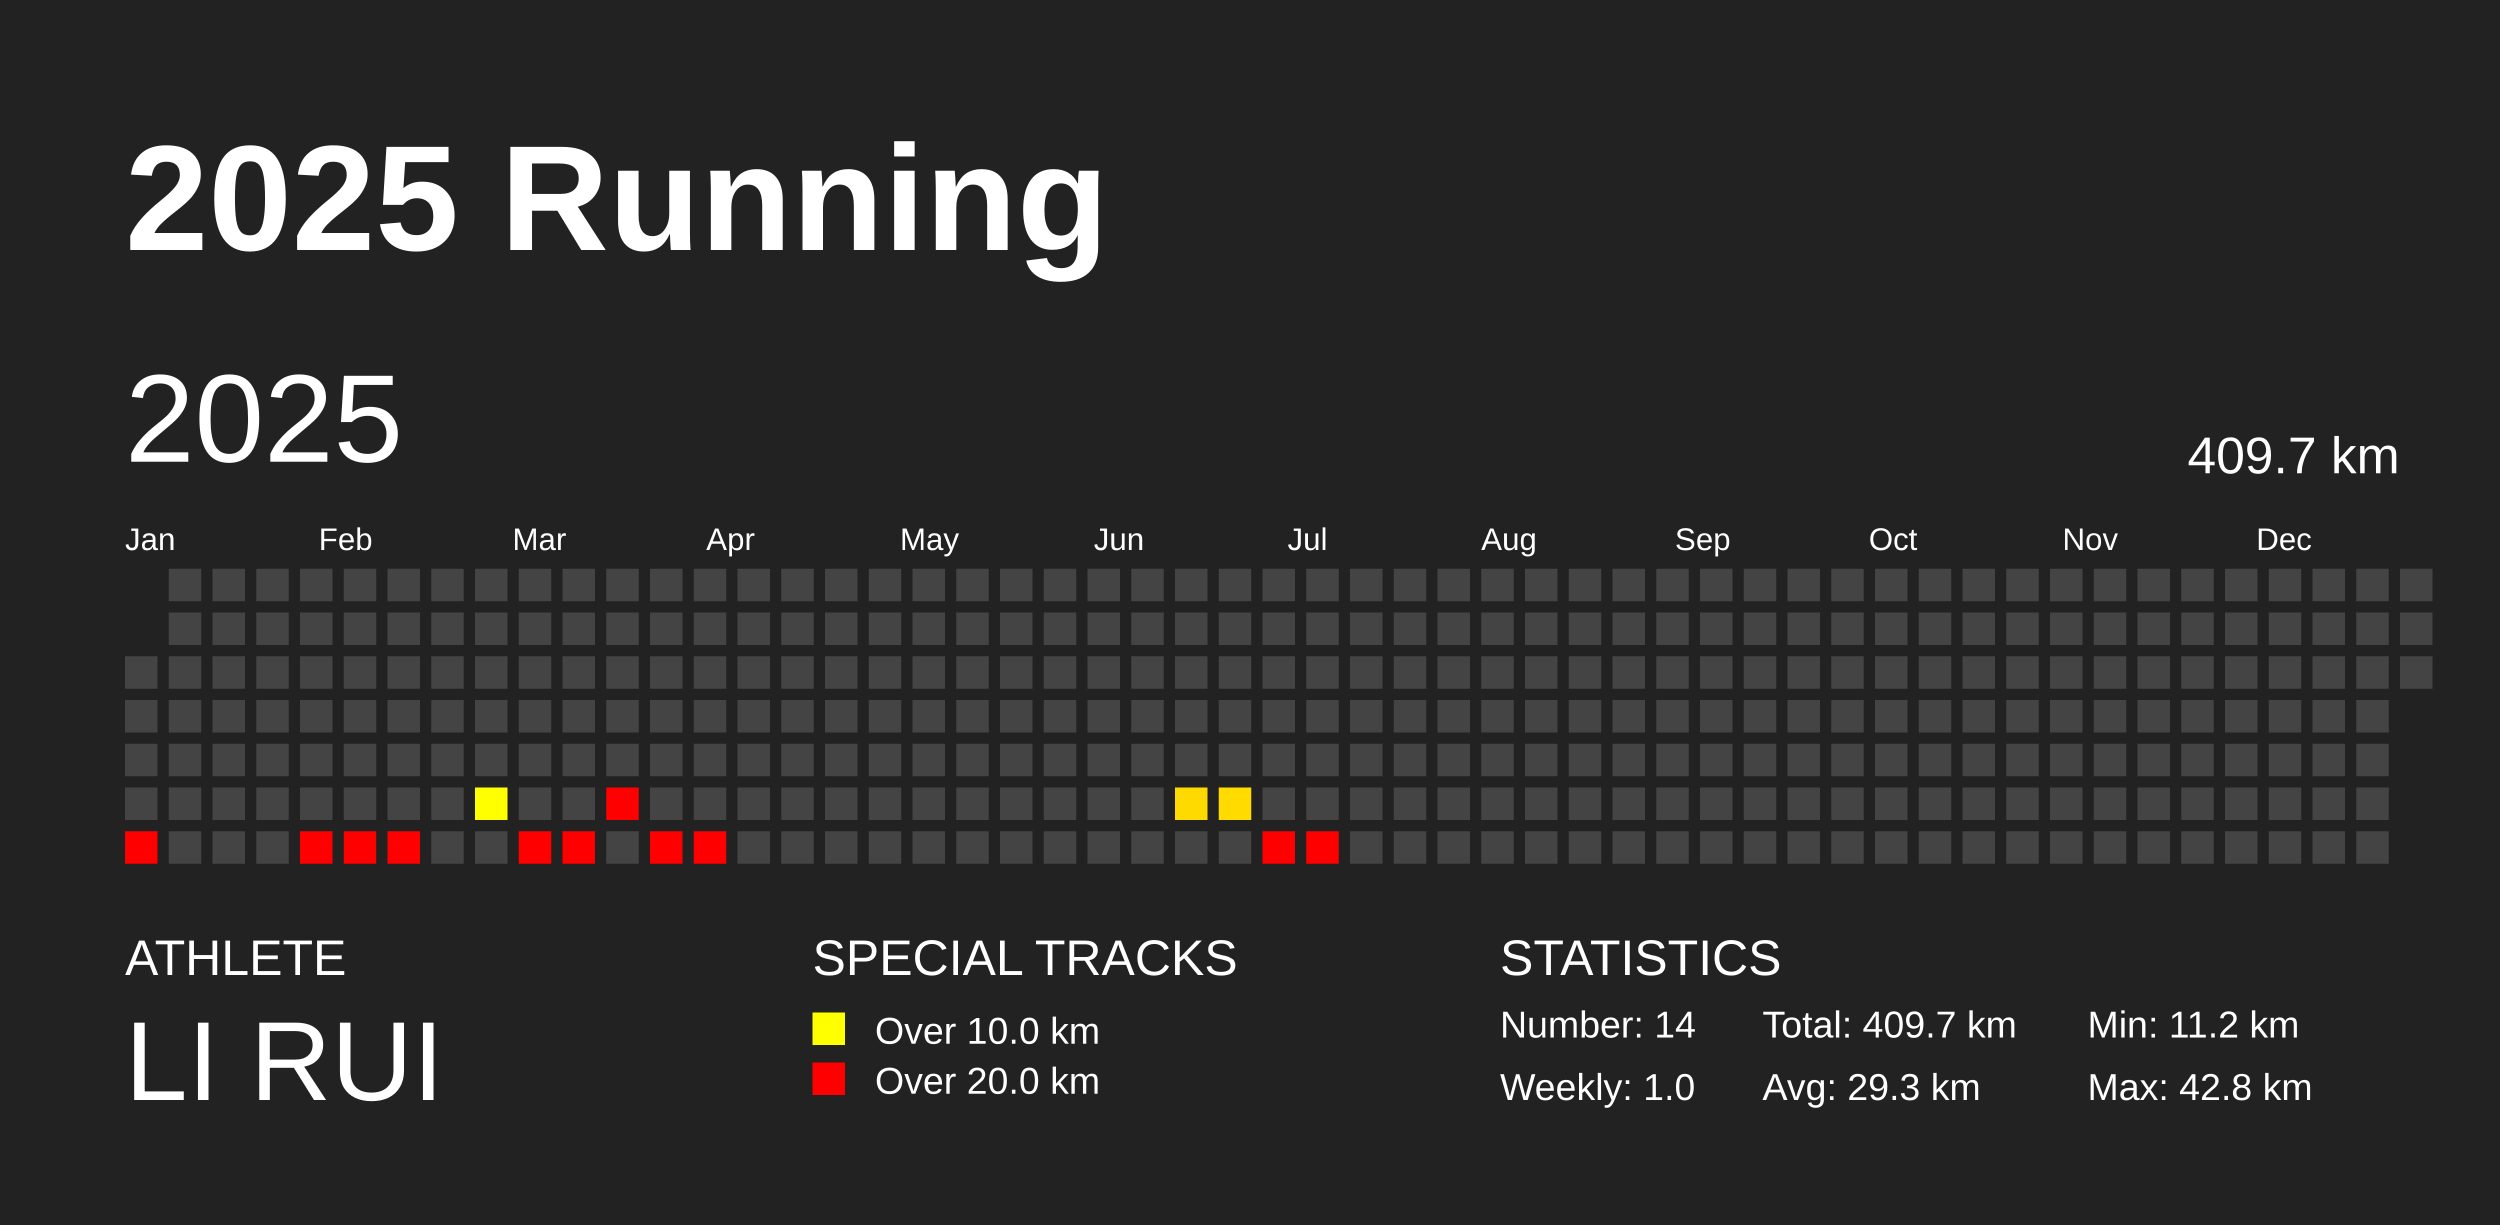
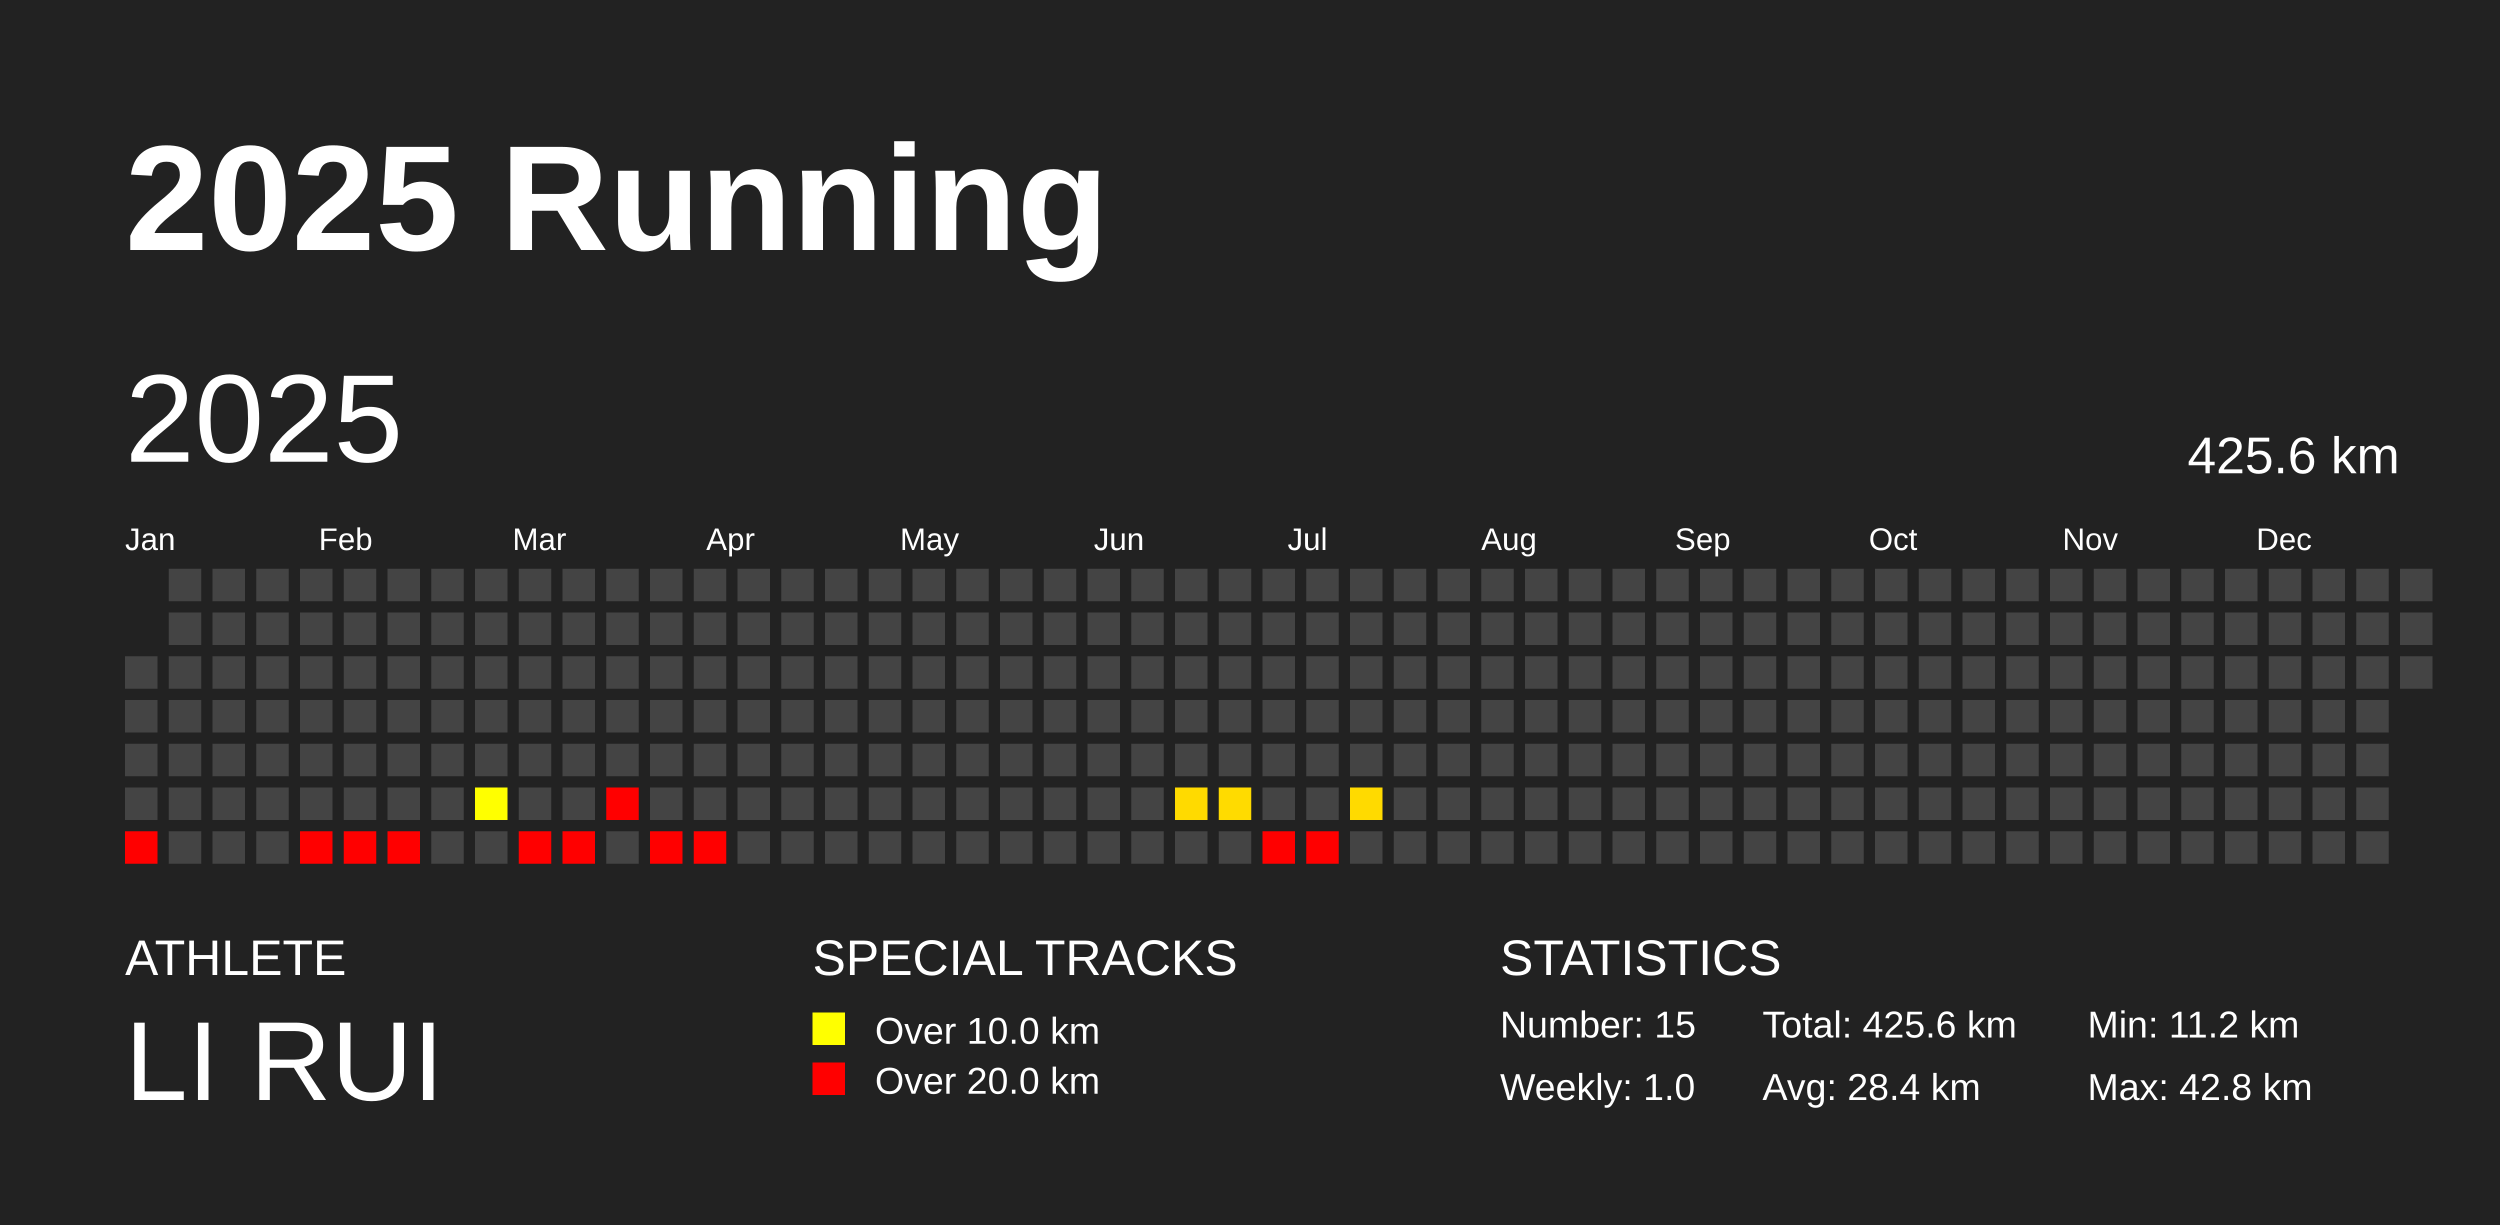
<svg xmlns="http://www.w3.org/2000/svg" baseProfile="full" height="98mm" version="1.1" viewBox="0,0,200,98" width="200mm">
  <defs />
  <rect fill="#222222" height="98" width="200" x="0" y="0" />
  <text fill="#FFFFFF" style="font-size:12px; font-family:Arial; font-weight:bold;" x="10" y="20">2025 Running</text>
  <text fill="#FFFFFF" style="font-size:4px; font-family:Arial" x="10" y="78">ATHLETE</text>
  <text fill="#FFFFFF" style="font-size:9px; font-family:Arial" x="10" y="88">LI RUI</text>
  <text fill="#FFFFFF" style="font-size:4px; font-family:Arial" x="65" y="78">SPECIAL TRACKS</text>
  <rect fill="yellow" height="2.6" width="2.6" x="65" y="81" />
  <text fill="#FFFFFF" style="font-size:3px; font-family:Arial" x="70" y="83.5">Over 10.0 km</text>
  <rect fill="red" height="2.6" width="2.6" x="65" y="85" />
  <text fill="#FFFFFF" style="font-size:3px; font-family:Arial" x="70" y="87.5">Over 20.0 km</text>
  <text fill="#FFFFFF" style="font-size:4px; font-family:Arial" x="120" y="78">STATISTICS</text>
-   <text fill="#FFFFFF" style="font-size:3px; font-family:Arial" x="120" y="83">Number: 14</text>
+   <text fill="#FFFFFF" style="font-size:3px; font-family:Arial" x="120" y="83">Number: 15</text>
  <text fill="#FFFFFF" style="font-size:3px; font-family:Arial" x="120" y="88">Weekly: 1.0</text>
-   <text fill="#FFFFFF" style="font-size:3px; font-family:Arial" x="141" y="83">Total: 409.7 km</text>
-   <text fill="#FFFFFF" style="font-size:3px; font-family:Arial" x="141" y="88">Avg: 29.3 km</text>
+   <text fill="#FFFFFF" style="font-size:3px; font-family:Arial" x="141" y="83">Total: 425.6 km</text>
+   <text fill="#FFFFFF" style="font-size:3px; font-family:Arial" x="141" y="88">Avg: 28.4 km</text>
  <text fill="#FFFFFF" style="font-size:3px; font-family:Arial" x="167" y="83">Min: 11.2 km</text>
  <text fill="#FFFFFF" style="font-size:3px; font-family:Arial" x="167" y="88">Max: 42.8 km</text>
  <text dominant-baseline="hanging" fill="#FFFFFF" style="font-size:10.0px; font-family:Arial;" x="10" y="30">2025</text>
-   <text dominant-baseline="hanging" fill="#FFFFFF" style="font-size:4.125px; font-family:Arial;" x="175" y="35">409.7 km</text>
+   <text dominant-baseline="hanging" fill="#FFFFFF" style="font-size:4.125px; font-family:Arial;" x="175" y="35">425.6 km</text>
  <text fill="#FFFFFF" style="font-size:2.5px; font-family:Arial" x="10.0" y="44">Jan</text>
  <text fill="#FFFFFF" style="font-size:2.5px; font-family:Arial" x="25.5" y="44">Feb</text>
  <text fill="#FFFFFF" style="font-size:2.5px; font-family:Arial" x="41.0" y="44">Mar</text>
  <text fill="#FFFFFF" style="font-size:2.5px; font-family:Arial" x="56.5" y="44">Apr</text>
  <text fill="#FFFFFF" style="font-size:2.5px; font-family:Arial" x="72.0" y="44">May</text>
  <text fill="#FFFFFF" style="font-size:2.5px; font-family:Arial" x="87.5" y="44">Jun</text>
  <text fill="#FFFFFF" style="font-size:2.5px; font-family:Arial" x="103.0" y="44">Jul</text>
  <text fill="#FFFFFF" style="font-size:2.5px; font-family:Arial" x="118.5" y="44">Aug</text>
  <text fill="#FFFFFF" style="font-size:2.5px; font-family:Arial" x="134.0" y="44">Sep</text>
  <text fill="#FFFFFF" style="font-size:2.5px; font-family:Arial" x="149.5" y="44">Oct</text>
  <text fill="#FFFFFF" style="font-size:2.5px; font-family:Arial" x="165.0" y="44">Nov</text>
  <text fill="#FFFFFF" style="font-size:2.5px; font-family:Arial" x="180.5" y="44">Dec</text>
  <rect fill="#444444" height="2.6" width="2.6" x="10.0" y="52.5" />
  <rect fill="#444444" height="2.6" width="2.6" x="10.0" y="56.0" />
  <rect fill="#444444" height="2.6" width="2.6" x="10.0" y="59.5" />
  <rect fill="#444444" height="2.6" width="2.6" x="10.0" y="63.0" />
  <rect fill="red" height="2.6" width="2.6" x="10.0" y="66.5" />
  <rect fill="#444444" height="2.6" width="2.6" x="13.5" y="45.5" />
  <rect fill="#444444" height="2.6" width="2.6" x="13.5" y="49.0" />
  <rect fill="#444444" height="2.6" width="2.6" x="13.5" y="52.5" />
  <rect fill="#444444" height="2.6" width="2.6" x="13.5" y="56.0" />
  <rect fill="#444444" height="2.6" width="2.6" x="13.5" y="59.5" />
  <rect fill="#444444" height="2.6" width="2.6" x="13.5" y="63.0" />
  <rect fill="#444444" height="2.6" width="2.6" x="13.5" y="66.5" />
  <rect fill="#444444" height="2.6" width="2.6" x="17.0" y="45.5" />
  <rect fill="#444444" height="2.6" width="2.6" x="17.0" y="49.0" />
  <rect fill="#444444" height="2.6" width="2.6" x="17.0" y="52.5" />
  <rect fill="#444444" height="2.6" width="2.6" x="17.0" y="56.0" />
  <rect fill="#444444" height="2.6" width="2.6" x="17.0" y="59.5" />
  <rect fill="#444444" height="2.6" width="2.6" x="17.0" y="63.0" />
  <rect fill="#444444" height="2.6" width="2.6" x="17.0" y="66.5" />
  <rect fill="#444444" height="2.6" width="2.6" x="20.5" y="45.5" />
  <rect fill="#444444" height="2.6" width="2.6" x="20.5" y="49.0" />
  <rect fill="#444444" height="2.6" width="2.6" x="20.5" y="52.5" />
  <rect fill="#444444" height="2.6" width="2.6" x="20.5" y="56.0" />
  <rect fill="#444444" height="2.6" width="2.6" x="20.5" y="59.5" />
  <rect fill="#444444" height="2.6" width="2.6" x="20.5" y="63.0" />
  <rect fill="#444444" height="2.6" width="2.6" x="20.5" y="66.5" />
  <rect fill="#444444" height="2.6" width="2.6" x="24.0" y="45.5" />
  <rect fill="#444444" height="2.6" width="2.6" x="24.0" y="49.0" />
  <rect fill="#444444" height="2.6" width="2.6" x="24.0" y="52.5" />
  <rect fill="#444444" height="2.6" width="2.6" x="24.0" y="56.0" />
  <rect fill="#444444" height="2.6" width="2.6" x="24.0" y="59.5" />
  <rect fill="#444444" height="2.6" width="2.6" x="24.0" y="63.0" />
  <rect fill="red" height="2.6" width="2.6" x="24.0" y="66.5" />
  <rect fill="#444444" height="2.6" width="2.6" x="27.5" y="45.5" />
  <rect fill="#444444" height="2.6" width="2.6" x="27.5" y="49.0" />
  <rect fill="#444444" height="2.6" width="2.6" x="27.5" y="52.5" />
  <rect fill="#444444" height="2.6" width="2.6" x="27.5" y="56.0" />
  <rect fill="#444444" height="2.6" width="2.6" x="27.5" y="59.5" />
  <rect fill="#444444" height="2.6" width="2.6" x="27.5" y="63.0" />
  <rect fill="red" height="2.6" width="2.6" x="27.5" y="66.5" />
  <rect fill="#444444" height="2.6" width="2.6" x="31.0" y="45.5" />
  <rect fill="#444444" height="2.6" width="2.6" x="31.0" y="49.0" />
  <rect fill="#444444" height="2.6" width="2.6" x="31.0" y="52.5" />
  <rect fill="#444444" height="2.6" width="2.6" x="31.0" y="56.0" />
  <rect fill="#444444" height="2.6" width="2.6" x="31.0" y="59.5" />
  <rect fill="#444444" height="2.6" width="2.6" x="31.0" y="63.0" />
  <rect fill="red" height="2.6" width="2.6" x="31.0" y="66.5" />
  <rect fill="#444444" height="2.6" width="2.6" x="34.5" y="45.5" />
  <rect fill="#444444" height="2.6" width="2.6" x="34.5" y="49.0" />
  <rect fill="#444444" height="2.6" width="2.6" x="34.5" y="52.5" />
  <rect fill="#444444" height="2.6" width="2.6" x="34.5" y="56.0" />
  <rect fill="#444444" height="2.6" width="2.6" x="34.5" y="59.5" />
  <rect fill="#444444" height="2.6" width="2.6" x="34.5" y="63.0" />
  <rect fill="#444444" height="2.6" width="2.6" x="34.5" y="66.5" />
  <rect fill="#444444" height="2.6" width="2.6" x="38.0" y="45.5" />
  <rect fill="#444444" height="2.6" width="2.6" x="38.0" y="49.0" />
  <rect fill="#444444" height="2.6" width="2.6" x="38.0" y="52.5" />
  <rect fill="#444444" height="2.6" width="2.6" x="38.0" y="56.0" />
  <rect fill="#444444" height="2.6" width="2.6" x="38.0" y="59.5" />
  <rect fill="#ffff00" height="2.6" width="2.6" x="38.0" y="63.0" />
  <rect fill="#444444" height="2.6" width="2.6" x="38.0" y="66.5" />
  <rect fill="#444444" height="2.6" width="2.6" x="41.5" y="45.5" />
  <rect fill="#444444" height="2.6" width="2.6" x="41.5" y="49.0" />
  <rect fill="#444444" height="2.6" width="2.6" x="41.5" y="52.5" />
  <rect fill="#444444" height="2.6" width="2.6" x="41.5" y="56.0" />
  <rect fill="#444444" height="2.6" width="2.6" x="41.5" y="59.5" />
  <rect fill="#444444" height="2.6" width="2.6" x="41.5" y="63.0" />
  <rect fill="red" height="2.6" width="2.6" x="41.5" y="66.5" />
  <rect fill="#444444" height="2.6" width="2.6" x="45.0" y="45.5" />
  <rect fill="#444444" height="2.6" width="2.6" x="45.0" y="49.0" />
  <rect fill="#444444" height="2.6" width="2.6" x="45.0" y="52.5" />
  <rect fill="#444444" height="2.6" width="2.6" x="45.0" y="56.0" />
  <rect fill="#444444" height="2.6" width="2.6" x="45.0" y="59.5" />
  <rect fill="#444444" height="2.6" width="2.6" x="45.0" y="63.0" />
  <rect fill="red" height="2.6" width="2.6" x="45.0" y="66.5" />
  <rect fill="#444444" height="2.6" width="2.6" x="48.5" y="45.5" />
  <rect fill="#444444" height="2.6" width="2.6" x="48.5" y="49.0" />
  <rect fill="#444444" height="2.6" width="2.6" x="48.5" y="52.5" />
  <rect fill="#444444" height="2.6" width="2.6" x="48.5" y="56.0" />
  <rect fill="#444444" height="2.6" width="2.6" x="48.5" y="59.5" />
  <rect fill="red" height="2.6" width="2.6" x="48.5" y="63.0" />
  <rect fill="#444444" height="2.6" width="2.6" x="48.5" y="66.5" />
  <rect fill="#444444" height="2.6" width="2.6" x="52.0" y="45.5" />
  <rect fill="#444444" height="2.6" width="2.6" x="52.0" y="49.0" />
  <rect fill="#444444" height="2.6" width="2.6" x="52.0" y="52.5" />
  <rect fill="#444444" height="2.6" width="2.6" x="52.0" y="56.0" />
  <rect fill="#444444" height="2.6" width="2.6" x="52.0" y="59.5" />
  <rect fill="#444444" height="2.6" width="2.6" x="52.0" y="63.0" />
  <rect fill="red" height="2.6" width="2.6" x="52.0" y="66.5" />
  <rect fill="#444444" height="2.6" width="2.6" x="55.5" y="45.5" />
  <rect fill="#444444" height="2.6" width="2.6" x="55.5" y="49.0" />
  <rect fill="#444444" height="2.6" width="2.6" x="55.5" y="52.5" />
  <rect fill="#444444" height="2.6" width="2.6" x="55.5" y="56.0" />
  <rect fill="#444444" height="2.6" width="2.6" x="55.5" y="59.5" />
  <rect fill="#444444" height="2.6" width="2.6" x="55.5" y="63.0" />
  <rect fill="red" height="2.6" width="2.6" x="55.5" y="66.5" />
  <rect fill="#444444" height="2.6" width="2.6" x="59.0" y="45.5" />
  <rect fill="#444444" height="2.6" width="2.6" x="59.0" y="49.0" />
  <rect fill="#444444" height="2.6" width="2.6" x="59.0" y="52.5" />
  <rect fill="#444444" height="2.6" width="2.6" x="59.0" y="56.0" />
  <rect fill="#444444" height="2.6" width="2.6" x="59.0" y="59.5" />
  <rect fill="#444444" height="2.6" width="2.6" x="59.0" y="63.0" />
  <rect fill="#444444" height="2.6" width="2.6" x="59.0" y="66.5" />
  <rect fill="#444444" height="2.6" width="2.6" x="62.5" y="45.5" />
  <rect fill="#444444" height="2.6" width="2.6" x="62.5" y="49.0" />
  <rect fill="#444444" height="2.6" width="2.6" x="62.5" y="52.5" />
  <rect fill="#444444" height="2.6" width="2.6" x="62.5" y="56.0" />
  <rect fill="#444444" height="2.6" width="2.6" x="62.5" y="59.5" />
  <rect fill="#444444" height="2.6" width="2.6" x="62.5" y="63.0" />
  <rect fill="#444444" height="2.6" width="2.6" x="62.5" y="66.5" />
  <rect fill="#444444" height="2.6" width="2.6" x="66.0" y="45.5" />
  <rect fill="#444444" height="2.6" width="2.6" x="66.0" y="49.0" />
  <rect fill="#444444" height="2.6" width="2.6" x="66.0" y="52.5" />
  <rect fill="#444444" height="2.6" width="2.6" x="66.0" y="56.0" />
  <rect fill="#444444" height="2.6" width="2.6" x="66.0" y="59.5" />
  <rect fill="#444444" height="2.6" width="2.6" x="66.0" y="63.0" />
  <rect fill="#444444" height="2.6" width="2.6" x="66.0" y="66.5" />
  <rect fill="#444444" height="2.6" width="2.6" x="69.5" y="45.5" />
  <rect fill="#444444" height="2.6" width="2.6" x="69.5" y="49.0" />
  <rect fill="#444444" height="2.6" width="2.6" x="69.5" y="52.5" />
  <rect fill="#444444" height="2.6" width="2.6" x="69.5" y="56.0" />
  <rect fill="#444444" height="2.6" width="2.6" x="69.5" y="59.5" />
  <rect fill="#444444" height="2.6" width="2.6" x="69.5" y="63.0" />
  <rect fill="#444444" height="2.6" width="2.6" x="69.5" y="66.5" />
  <rect fill="#444444" height="2.6" width="2.6" x="73.0" y="45.5" />
  <rect fill="#444444" height="2.6" width="2.6" x="73.0" y="49.0" />
  <rect fill="#444444" height="2.6" width="2.6" x="73.0" y="52.5" />
  <rect fill="#444444" height="2.6" width="2.6" x="73.0" y="56.0" />
  <rect fill="#444444" height="2.6" width="2.6" x="73.0" y="59.5" />
  <rect fill="#444444" height="2.6" width="2.6" x="73.0" y="63.0" />
  <rect fill="#444444" height="2.6" width="2.6" x="73.0" y="66.5" />
  <rect fill="#444444" height="2.6" width="2.6" x="76.5" y="45.5" />
  <rect fill="#444444" height="2.6" width="2.6" x="76.5" y="49.0" />
  <rect fill="#444444" height="2.6" width="2.6" x="76.5" y="52.5" />
  <rect fill="#444444" height="2.6" width="2.6" x="76.5" y="56.0" />
  <rect fill="#444444" height="2.6" width="2.6" x="76.5" y="59.5" />
  <rect fill="#444444" height="2.6" width="2.6" x="76.5" y="63.0" />
  <rect fill="#444444" height="2.6" width="2.6" x="76.5" y="66.5" />
  <rect fill="#444444" height="2.6" width="2.6" x="80.0" y="45.5" />
  <rect fill="#444444" height="2.6" width="2.6" x="80.0" y="49.0" />
  <rect fill="#444444" height="2.6" width="2.6" x="80.0" y="52.5" />
  <rect fill="#444444" height="2.6" width="2.6" x="80.0" y="56.0" />
  <rect fill="#444444" height="2.6" width="2.6" x="80.0" y="59.5" />
  <rect fill="#444444" height="2.6" width="2.6" x="80.0" y="63.0" />
  <rect fill="#444444" height="2.6" width="2.6" x="80.0" y="66.5" />
  <rect fill="#444444" height="2.6" width="2.6" x="83.5" y="45.5" />
  <rect fill="#444444" height="2.6" width="2.6" x="83.5" y="49.0" />
  <rect fill="#444444" height="2.6" width="2.6" x="83.5" y="52.5" />
  <rect fill="#444444" height="2.6" width="2.6" x="83.5" y="56.0" />
  <rect fill="#444444" height="2.6" width="2.6" x="83.5" y="59.5" />
  <rect fill="#444444" height="2.6" width="2.6" x="83.5" y="63.0" />
  <rect fill="#444444" height="2.6" width="2.6" x="83.5" y="66.5" />
  <rect fill="#444444" height="2.6" width="2.6" x="87.0" y="45.5" />
  <rect fill="#444444" height="2.6" width="2.6" x="87.0" y="49.0" />
  <rect fill="#444444" height="2.6" width="2.6" x="87.0" y="52.5" />
  <rect fill="#444444" height="2.6" width="2.6" x="87.0" y="56.0" />
  <rect fill="#444444" height="2.6" width="2.6" x="87.0" y="59.5" />
  <rect fill="#444444" height="2.6" width="2.6" x="87.0" y="63.0" />
  <rect fill="#444444" height="2.6" width="2.6" x="87.0" y="66.5" />
  <rect fill="#444444" height="2.6" width="2.6" x="90.5" y="45.5" />
  <rect fill="#444444" height="2.6" width="2.6" x="90.5" y="49.0" />
  <rect fill="#444444" height="2.6" width="2.6" x="90.5" y="52.5" />
  <rect fill="#444444" height="2.6" width="2.6" x="90.5" y="56.0" />
  <rect fill="#444444" height="2.6" width="2.6" x="90.5" y="59.5" />
  <rect fill="#444444" height="2.6" width="2.6" x="90.5" y="63.0" />
  <rect fill="#444444" height="2.6" width="2.6" x="90.5" y="66.5" />
  <rect fill="#444444" height="2.6" width="2.6" x="94.0" y="45.5" />
  <rect fill="#444444" height="2.6" width="2.6" x="94.0" y="49.0" />
  <rect fill="#444444" height="2.6" width="2.6" x="94.0" y="52.5" />
  <rect fill="#444444" height="2.6" width="2.6" x="94.0" y="56.0" />
  <rect fill="#444444" height="2.6" width="2.6" x="94.0" y="59.5" />
  <rect fill="#ffda00" height="2.6" width="2.6" x="94.0" y="63.0" />
  <rect fill="#444444" height="2.6" width="2.6" x="94.0" y="66.5" />
  <rect fill="#444444" height="2.6" width="2.6" x="97.5" y="45.5" />
  <rect fill="#444444" height="2.6" width="2.6" x="97.5" y="49.0" />
  <rect fill="#444444" height="2.6" width="2.6" x="97.5" y="52.5" />
  <rect fill="#444444" height="2.6" width="2.6" x="97.5" y="56.0" />
  <rect fill="#444444" height="2.6" width="2.6" x="97.5" y="59.5" />
  <rect fill="#ffdb00" height="2.6" width="2.6" x="97.5" y="63.0" />
  <rect fill="#444444" height="2.6" width="2.6" x="97.5" y="66.5" />
  <rect fill="#444444" height="2.6" width="2.6" x="101.0" y="45.5" />
  <rect fill="#444444" height="2.6" width="2.6" x="101.0" y="49.0" />
  <rect fill="#444444" height="2.6" width="2.6" x="101.0" y="52.5" />
  <rect fill="#444444" height="2.6" width="2.6" x="101.0" y="56.0" />
  <rect fill="#444444" height="2.6" width="2.6" x="101.0" y="59.5" />
  <rect fill="#444444" height="2.6" width="2.6" x="101.0" y="63.0" />
  <rect fill="red" height="2.6" width="2.6" x="101.0" y="66.5" />
  <rect fill="#444444" height="2.6" width="2.6" x="104.5" y="45.5" />
  <rect fill="#444444" height="2.6" width="2.6" x="104.5" y="49.0" />
  <rect fill="#444444" height="2.6" width="2.6" x="104.5" y="52.5" />
  <rect fill="#444444" height="2.6" width="2.6" x="104.5" y="56.0" />
  <rect fill="#444444" height="2.6" width="2.6" x="104.5" y="59.5" />
  <rect fill="#444444" height="2.6" width="2.6" x="104.5" y="63.0" />
  <rect fill="red" height="2.6" width="2.6" x="104.5" y="66.5" />
  <rect fill="#444444" height="2.6" width="2.6" x="108.0" y="45.5" />
  <rect fill="#444444" height="2.6" width="2.6" x="108.0" y="49.0" />
  <rect fill="#444444" height="2.6" width="2.6" x="108.0" y="52.5" />
  <rect fill="#444444" height="2.6" width="2.6" x="108.0" y="56.0" />
  <rect fill="#444444" height="2.6" width="2.6" x="108.0" y="59.5" />
-   <rect fill="#444444" height="2.6" width="2.6" x="108.0" y="63.0" />
+   <rect fill="#ffda00" height="2.6" width="2.6" x="108.0" y="63.0" />
  <rect fill="#444444" height="2.6" width="2.6" x="108.0" y="66.5" />
  <rect fill="#444444" height="2.6" width="2.6" x="111.5" y="45.5" />
  <rect fill="#444444" height="2.6" width="2.6" x="111.5" y="49.0" />
  <rect fill="#444444" height="2.6" width="2.6" x="111.5" y="52.5" />
  <rect fill="#444444" height="2.6" width="2.6" x="111.5" y="56.0" />
  <rect fill="#444444" height="2.6" width="2.6" x="111.5" y="59.5" />
  <rect fill="#444444" height="2.6" width="2.6" x="111.5" y="63.0" />
  <rect fill="#444444" height="2.6" width="2.6" x="111.5" y="66.5" />
  <rect fill="#444444" height="2.6" width="2.6" x="115.0" y="45.5" />
  <rect fill="#444444" height="2.6" width="2.6" x="115.0" y="49.0" />
  <rect fill="#444444" height="2.6" width="2.6" x="115.0" y="52.5" />
  <rect fill="#444444" height="2.6" width="2.6" x="115.0" y="56.0" />
  <rect fill="#444444" height="2.6" width="2.6" x="115.0" y="59.5" />
  <rect fill="#444444" height="2.6" width="2.6" x="115.0" y="63.0" />
  <rect fill="#444444" height="2.6" width="2.6" x="115.0" y="66.5" />
  <rect fill="#444444" height="2.6" width="2.6" x="118.5" y="45.5" />
  <rect fill="#444444" height="2.6" width="2.6" x="118.5" y="49.0" />
  <rect fill="#444444" height="2.6" width="2.6" x="118.5" y="52.5" />
  <rect fill="#444444" height="2.6" width="2.6" x="118.5" y="56.0" />
  <rect fill="#444444" height="2.6" width="2.6" x="118.5" y="59.5" />
  <rect fill="#444444" height="2.6" width="2.6" x="118.5" y="63.0" />
  <rect fill="#444444" height="2.6" width="2.6" x="118.5" y="66.5" />
  <rect fill="#444444" height="2.6" width="2.6" x="122.0" y="45.5" />
  <rect fill="#444444" height="2.6" width="2.6" x="122.0" y="49.0" />
  <rect fill="#444444" height="2.6" width="2.6" x="122.0" y="52.5" />
  <rect fill="#444444" height="2.6" width="2.6" x="122.0" y="56.0" />
  <rect fill="#444444" height="2.6" width="2.6" x="122.0" y="59.5" />
  <rect fill="#444444" height="2.6" width="2.6" x="122.0" y="63.0" />
  <rect fill="#444444" height="2.6" width="2.6" x="122.0" y="66.5" />
  <rect fill="#444444" height="2.6" width="2.6" x="125.5" y="45.5" />
  <rect fill="#444444" height="2.6" width="2.6" x="125.5" y="49.0" />
  <rect fill="#444444" height="2.6" width="2.6" x="125.5" y="52.5" />
  <rect fill="#444444" height="2.6" width="2.6" x="125.5" y="56.0" />
  <rect fill="#444444" height="2.6" width="2.6" x="125.5" y="59.5" />
  <rect fill="#444444" height="2.6" width="2.6" x="125.5" y="63.0" />
  <rect fill="#444444" height="2.6" width="2.6" x="125.5" y="66.5" />
  <rect fill="#444444" height="2.6" width="2.6" x="129.0" y="45.5" />
  <rect fill="#444444" height="2.6" width="2.6" x="129.0" y="49.0" />
  <rect fill="#444444" height="2.6" width="2.6" x="129.0" y="52.5" />
  <rect fill="#444444" height="2.6" width="2.6" x="129.0" y="56.0" />
  <rect fill="#444444" height="2.6" width="2.6" x="129.0" y="59.5" />
  <rect fill="#444444" height="2.6" width="2.6" x="129.0" y="63.0" />
  <rect fill="#444444" height="2.6" width="2.6" x="129.0" y="66.5" />
  <rect fill="#444444" height="2.6" width="2.6" x="132.5" y="45.5" />
  <rect fill="#444444" height="2.6" width="2.6" x="132.5" y="49.0" />
  <rect fill="#444444" height="2.6" width="2.6" x="132.5" y="52.5" />
  <rect fill="#444444" height="2.6" width="2.6" x="132.5" y="56.0" />
  <rect fill="#444444" height="2.6" width="2.6" x="132.5" y="59.5" />
  <rect fill="#444444" height="2.6" width="2.6" x="132.5" y="63.0" />
  <rect fill="#444444" height="2.6" width="2.6" x="132.5" y="66.5" />
  <rect fill="#444444" height="2.6" width="2.6" x="136.0" y="45.5" />
  <rect fill="#444444" height="2.6" width="2.6" x="136.0" y="49.0" />
  <rect fill="#444444" height="2.6" width="2.6" x="136.0" y="52.5" />
  <rect fill="#444444" height="2.6" width="2.6" x="136.0" y="56.0" />
  <rect fill="#444444" height="2.6" width="2.6" x="136.0" y="59.5" />
  <rect fill="#444444" height="2.6" width="2.6" x="136.0" y="63.0" />
  <rect fill="#444444" height="2.6" width="2.6" x="136.0" y="66.5" />
  <rect fill="#444444" height="2.6" width="2.6" x="139.5" y="45.5" />
  <rect fill="#444444" height="2.6" width="2.6" x="139.5" y="49.0" />
  <rect fill="#444444" height="2.6" width="2.6" x="139.5" y="52.5" />
  <rect fill="#444444" height="2.6" width="2.6" x="139.5" y="56.0" />
  <rect fill="#444444" height="2.6" width="2.6" x="139.5" y="59.5" />
  <rect fill="#444444" height="2.6" width="2.6" x="139.5" y="63.0" />
  <rect fill="#444444" height="2.6" width="2.6" x="139.5" y="66.5" />
  <rect fill="#444444" height="2.6" width="2.6" x="143.0" y="45.5" />
  <rect fill="#444444" height="2.6" width="2.6" x="143.0" y="49.0" />
  <rect fill="#444444" height="2.6" width="2.6" x="143.0" y="52.5" />
  <rect fill="#444444" height="2.6" width="2.6" x="143.0" y="56.0" />
  <rect fill="#444444" height="2.6" width="2.6" x="143.0" y="59.5" />
  <rect fill="#444444" height="2.6" width="2.6" x="143.0" y="63.0" />
  <rect fill="#444444" height="2.6" width="2.6" x="143.0" y="66.5" />
  <rect fill="#444444" height="2.6" width="2.6" x="146.5" y="45.5" />
  <rect fill="#444444" height="2.6" width="2.6" x="146.5" y="49.0" />
  <rect fill="#444444" height="2.6" width="2.6" x="146.5" y="52.5" />
  <rect fill="#444444" height="2.6" width="2.6" x="146.5" y="56.0" />
  <rect fill="#444444" height="2.6" width="2.6" x="146.5" y="59.5" />
  <rect fill="#444444" height="2.6" width="2.6" x="146.5" y="63.0" />
  <rect fill="#444444" height="2.6" width="2.6" x="146.5" y="66.5" />
  <rect fill="#444444" height="2.6" width="2.6" x="150.0" y="45.5" />
  <rect fill="#444444" height="2.6" width="2.6" x="150.0" y="49.0" />
  <rect fill="#444444" height="2.6" width="2.6" x="150.0" y="52.5" />
  <rect fill="#444444" height="2.6" width="2.6" x="150.0" y="56.0" />
  <rect fill="#444444" height="2.6" width="2.6" x="150.0" y="59.5" />
  <rect fill="#444444" height="2.6" width="2.6" x="150.0" y="63.0" />
  <rect fill="#444444" height="2.6" width="2.6" x="150.0" y="66.5" />
  <rect fill="#444444" height="2.6" width="2.6" x="153.5" y="45.5" />
  <rect fill="#444444" height="2.6" width="2.6" x="153.5" y="49.0" />
  <rect fill="#444444" height="2.6" width="2.6" x="153.5" y="52.5" />
  <rect fill="#444444" height="2.6" width="2.6" x="153.5" y="56.0" />
  <rect fill="#444444" height="2.6" width="2.6" x="153.5" y="59.5" />
  <rect fill="#444444" height="2.6" width="2.6" x="153.5" y="63.0" />
  <rect fill="#444444" height="2.6" width="2.6" x="153.5" y="66.5" />
  <rect fill="#444444" height="2.6" width="2.6" x="157.0" y="45.5" />
  <rect fill="#444444" height="2.6" width="2.6" x="157.0" y="49.0" />
  <rect fill="#444444" height="2.6" width="2.6" x="157.0" y="52.5" />
  <rect fill="#444444" height="2.6" width="2.6" x="157.0" y="56.0" />
  <rect fill="#444444" height="2.6" width="2.6" x="157.0" y="59.5" />
  <rect fill="#444444" height="2.6" width="2.6" x="157.0" y="63.0" />
  <rect fill="#444444" height="2.6" width="2.6" x="157.0" y="66.5" />
  <rect fill="#444444" height="2.6" width="2.6" x="160.5" y="45.5" />
  <rect fill="#444444" height="2.6" width="2.6" x="160.5" y="49.0" />
  <rect fill="#444444" height="2.6" width="2.6" x="160.5" y="52.5" />
  <rect fill="#444444" height="2.6" width="2.6" x="160.5" y="56.0" />
  <rect fill="#444444" height="2.6" width="2.6" x="160.5" y="59.5" />
  <rect fill="#444444" height="2.6" width="2.6" x="160.5" y="63.0" />
  <rect fill="#444444" height="2.6" width="2.6" x="160.5" y="66.5" />
  <rect fill="#444444" height="2.6" width="2.6" x="164.0" y="45.5" />
  <rect fill="#444444" height="2.6" width="2.6" x="164.0" y="49.0" />
  <rect fill="#444444" height="2.6" width="2.6" x="164.0" y="52.5" />
  <rect fill="#444444" height="2.6" width="2.6" x="164.0" y="56.0" />
  <rect fill="#444444" height="2.6" width="2.6" x="164.0" y="59.5" />
  <rect fill="#444444" height="2.6" width="2.6" x="164.0" y="63.0" />
  <rect fill="#444444" height="2.6" width="2.6" x="164.0" y="66.5" />
  <rect fill="#444444" height="2.6" width="2.6" x="167.5" y="45.5" />
  <rect fill="#444444" height="2.6" width="2.6" x="167.5" y="49.0" />
  <rect fill="#444444" height="2.6" width="2.6" x="167.5" y="52.5" />
  <rect fill="#444444" height="2.6" width="2.6" x="167.5" y="56.0" />
  <rect fill="#444444" height="2.6" width="2.6" x="167.5" y="59.5" />
  <rect fill="#444444" height="2.6" width="2.6" x="167.5" y="63.0" />
  <rect fill="#444444" height="2.6" width="2.6" x="167.5" y="66.5" />
  <rect fill="#444444" height="2.6" width="2.6" x="171.0" y="45.5" />
  <rect fill="#444444" height="2.6" width="2.6" x="171.0" y="49.0" />
  <rect fill="#444444" height="2.6" width="2.6" x="171.0" y="52.5" />
  <rect fill="#444444" height="2.6" width="2.6" x="171.0" y="56.0" />
  <rect fill="#444444" height="2.6" width="2.6" x="171.0" y="59.5" />
  <rect fill="#444444" height="2.6" width="2.6" x="171.0" y="63.0" />
  <rect fill="#444444" height="2.6" width="2.6" x="171.0" y="66.5" />
  <rect fill="#444444" height="2.6" width="2.6" x="174.5" y="45.5" />
  <rect fill="#444444" height="2.6" width="2.6" x="174.5" y="49.0" />
  <rect fill="#444444" height="2.6" width="2.6" x="174.5" y="52.5" />
  <rect fill="#444444" height="2.6" width="2.6" x="174.5" y="56.0" />
  <rect fill="#444444" height="2.6" width="2.6" x="174.5" y="59.5" />
  <rect fill="#444444" height="2.6" width="2.6" x="174.5" y="63.0" />
  <rect fill="#444444" height="2.6" width="2.6" x="174.5" y="66.5" />
  <rect fill="#444444" height="2.6" width="2.6" x="178.0" y="45.5" />
  <rect fill="#444444" height="2.6" width="2.6" x="178.0" y="49.0" />
  <rect fill="#444444" height="2.6" width="2.6" x="178.0" y="52.5" />
  <rect fill="#444444" height="2.6" width="2.6" x="178.0" y="56.0" />
  <rect fill="#444444" height="2.6" width="2.6" x="178.0" y="59.5" />
  <rect fill="#444444" height="2.6" width="2.6" x="178.0" y="63.0" />
  <rect fill="#444444" height="2.6" width="2.6" x="178.0" y="66.5" />
  <rect fill="#444444" height="2.6" width="2.6" x="181.5" y="45.5" />
  <rect fill="#444444" height="2.6" width="2.6" x="181.5" y="49.0" />
  <rect fill="#444444" height="2.6" width="2.6" x="181.5" y="52.5" />
  <rect fill="#444444" height="2.6" width="2.6" x="181.5" y="56.0" />
  <rect fill="#444444" height="2.6" width="2.6" x="181.5" y="59.5" />
  <rect fill="#444444" height="2.6" width="2.6" x="181.5" y="63.0" />
  <rect fill="#444444" height="2.6" width="2.6" x="181.5" y="66.5" />
  <rect fill="#444444" height="2.6" width="2.6" x="185.0" y="45.5" />
  <rect fill="#444444" height="2.6" width="2.6" x="185.0" y="49.0" />
  <rect fill="#444444" height="2.6" width="2.6" x="185.0" y="52.5" />
  <rect fill="#444444" height="2.6" width="2.6" x="185.0" y="56.0" />
  <rect fill="#444444" height="2.6" width="2.6" x="185.0" y="59.5" />
  <rect fill="#444444" height="2.6" width="2.6" x="185.0" y="63.0" />
  <rect fill="#444444" height="2.6" width="2.6" x="185.0" y="66.5" />
  <rect fill="#444444" height="2.6" width="2.6" x="188.5" y="45.5" />
  <rect fill="#444444" height="2.6" width="2.6" x="188.5" y="49.0" />
  <rect fill="#444444" height="2.6" width="2.6" x="188.5" y="52.5" />
  <rect fill="#444444" height="2.6" width="2.6" x="188.5" y="56.0" />
  <rect fill="#444444" height="2.6" width="2.6" x="188.5" y="59.5" />
  <rect fill="#444444" height="2.6" width="2.6" x="188.5" y="63.0" />
  <rect fill="#444444" height="2.6" width="2.6" x="188.5" y="66.5" />
  <rect fill="#444444" height="2.6" width="2.6" x="192.0" y="45.5" />
  <rect fill="#444444" height="2.6" width="2.6" x="192.0" y="49.0" />
  <rect fill="#444444" height="2.6" width="2.6" x="192.0" y="52.5" />
</svg>
